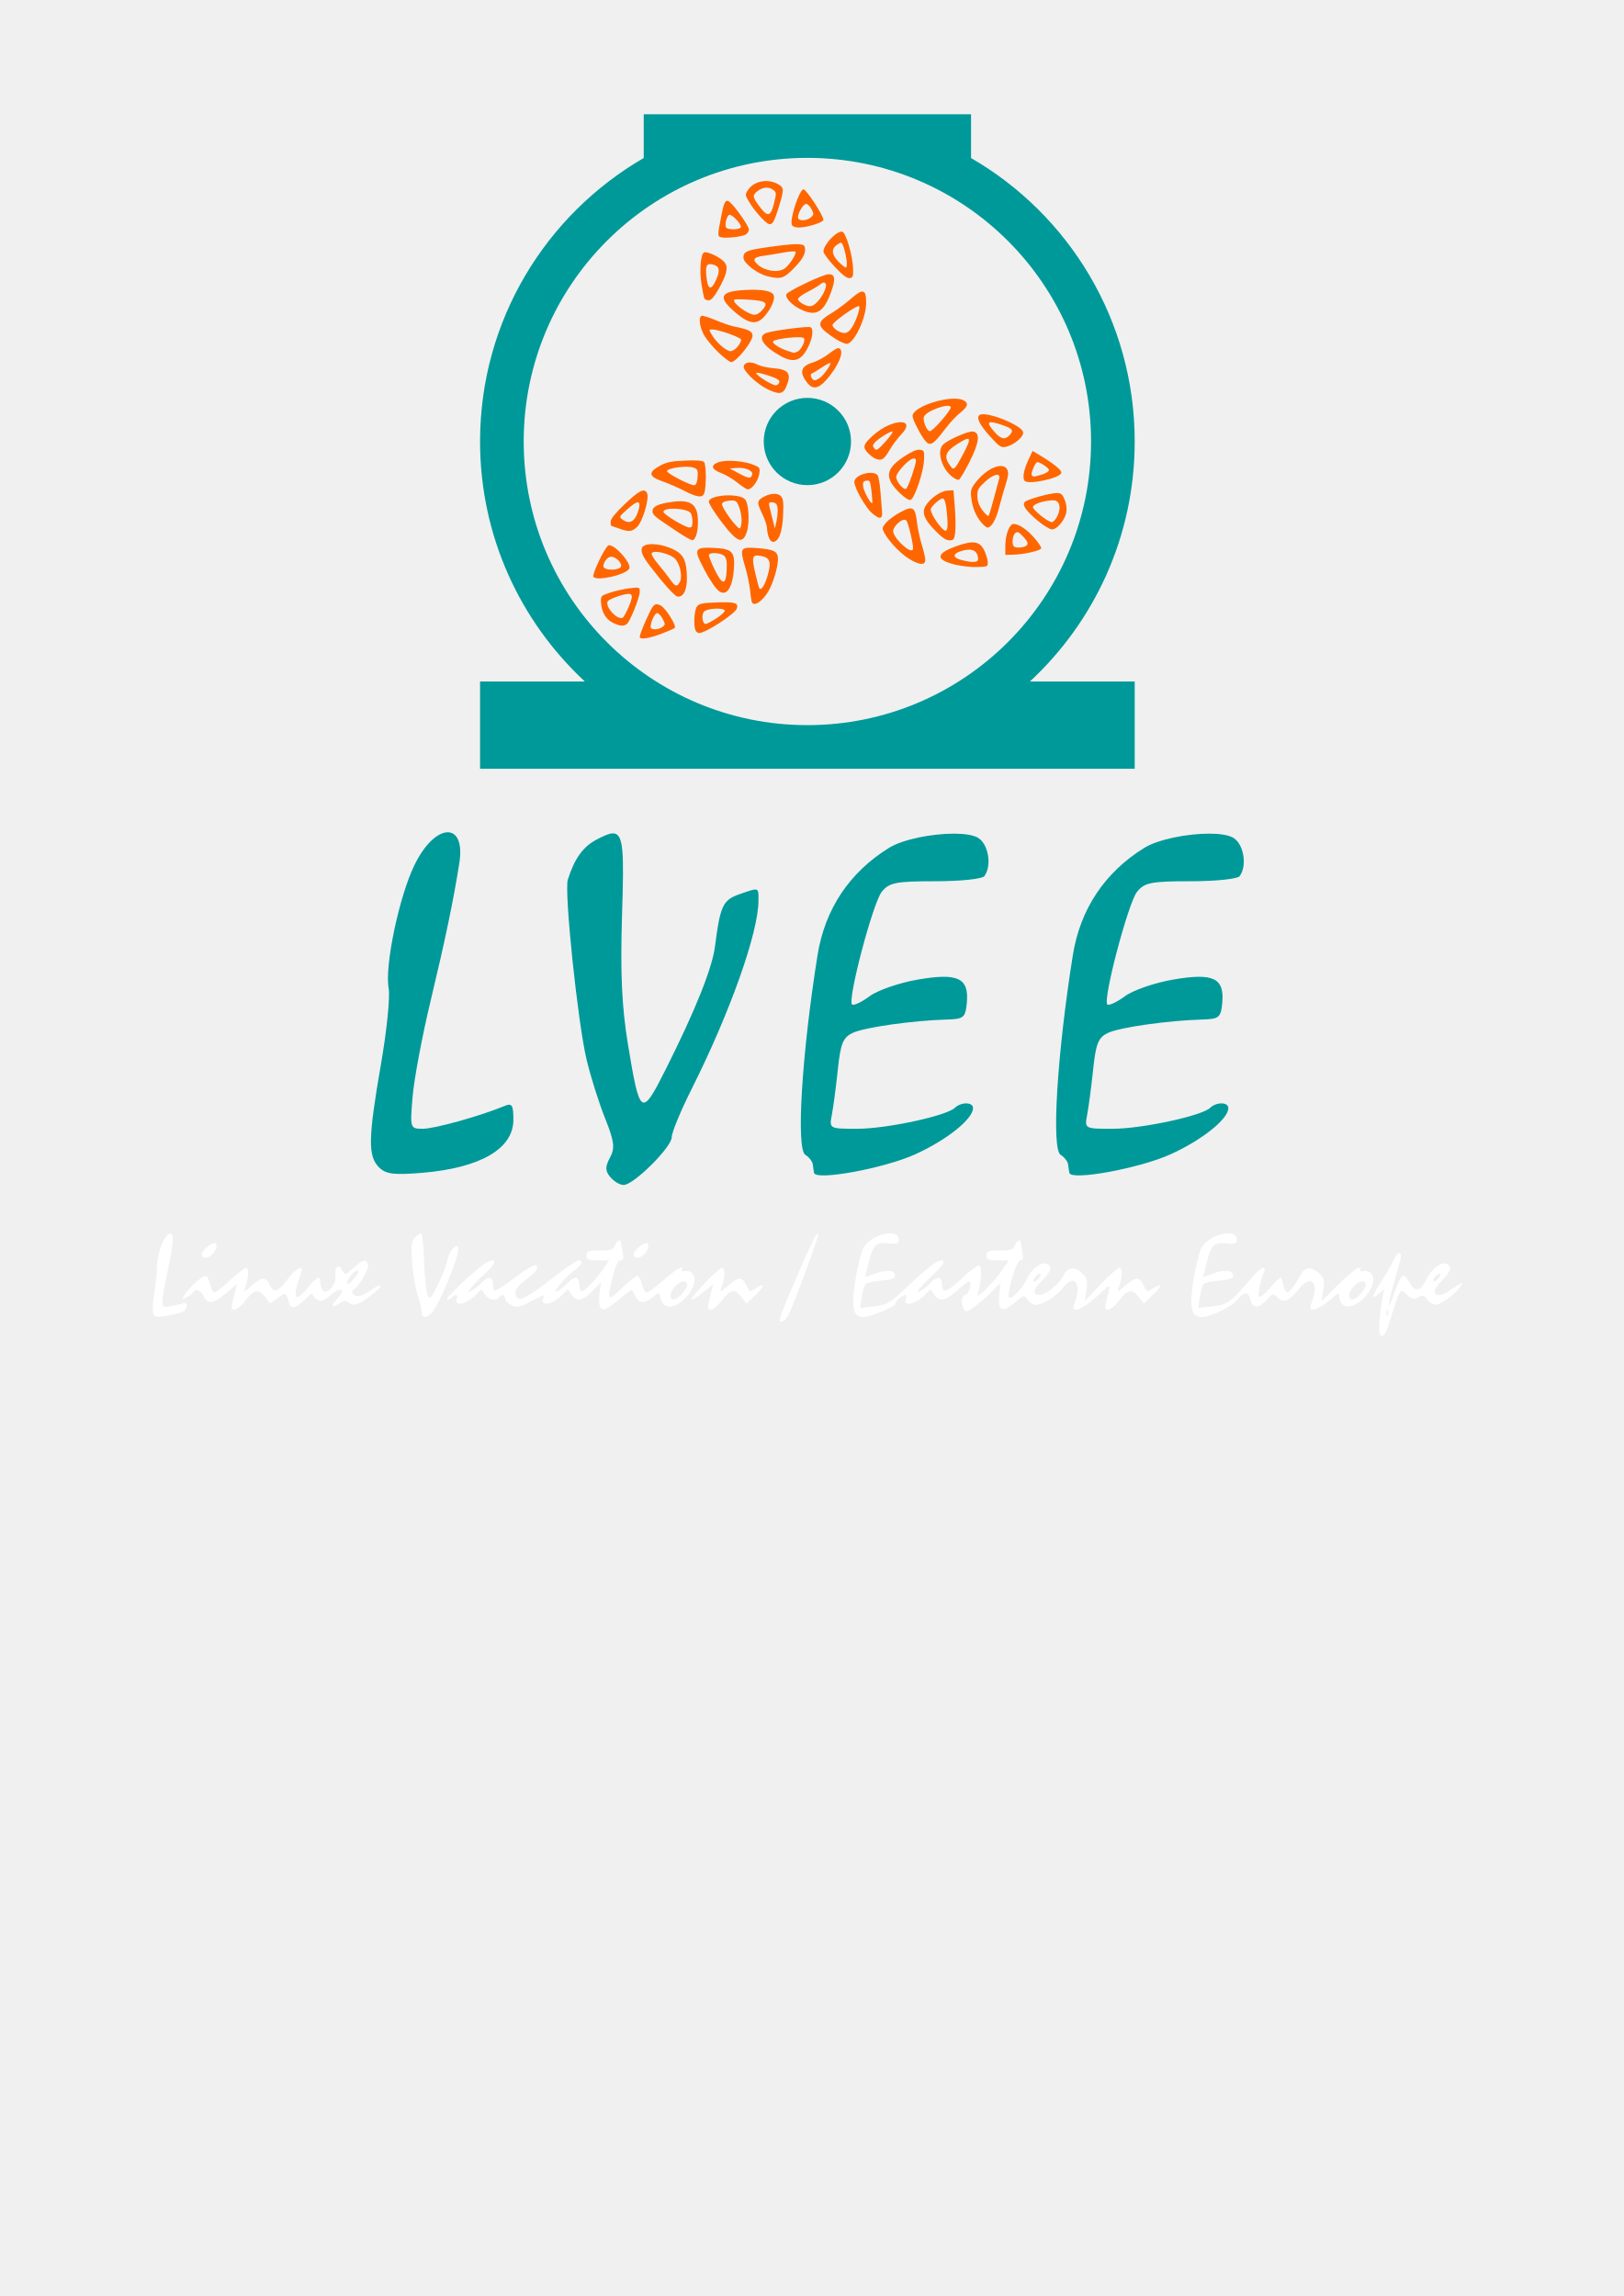
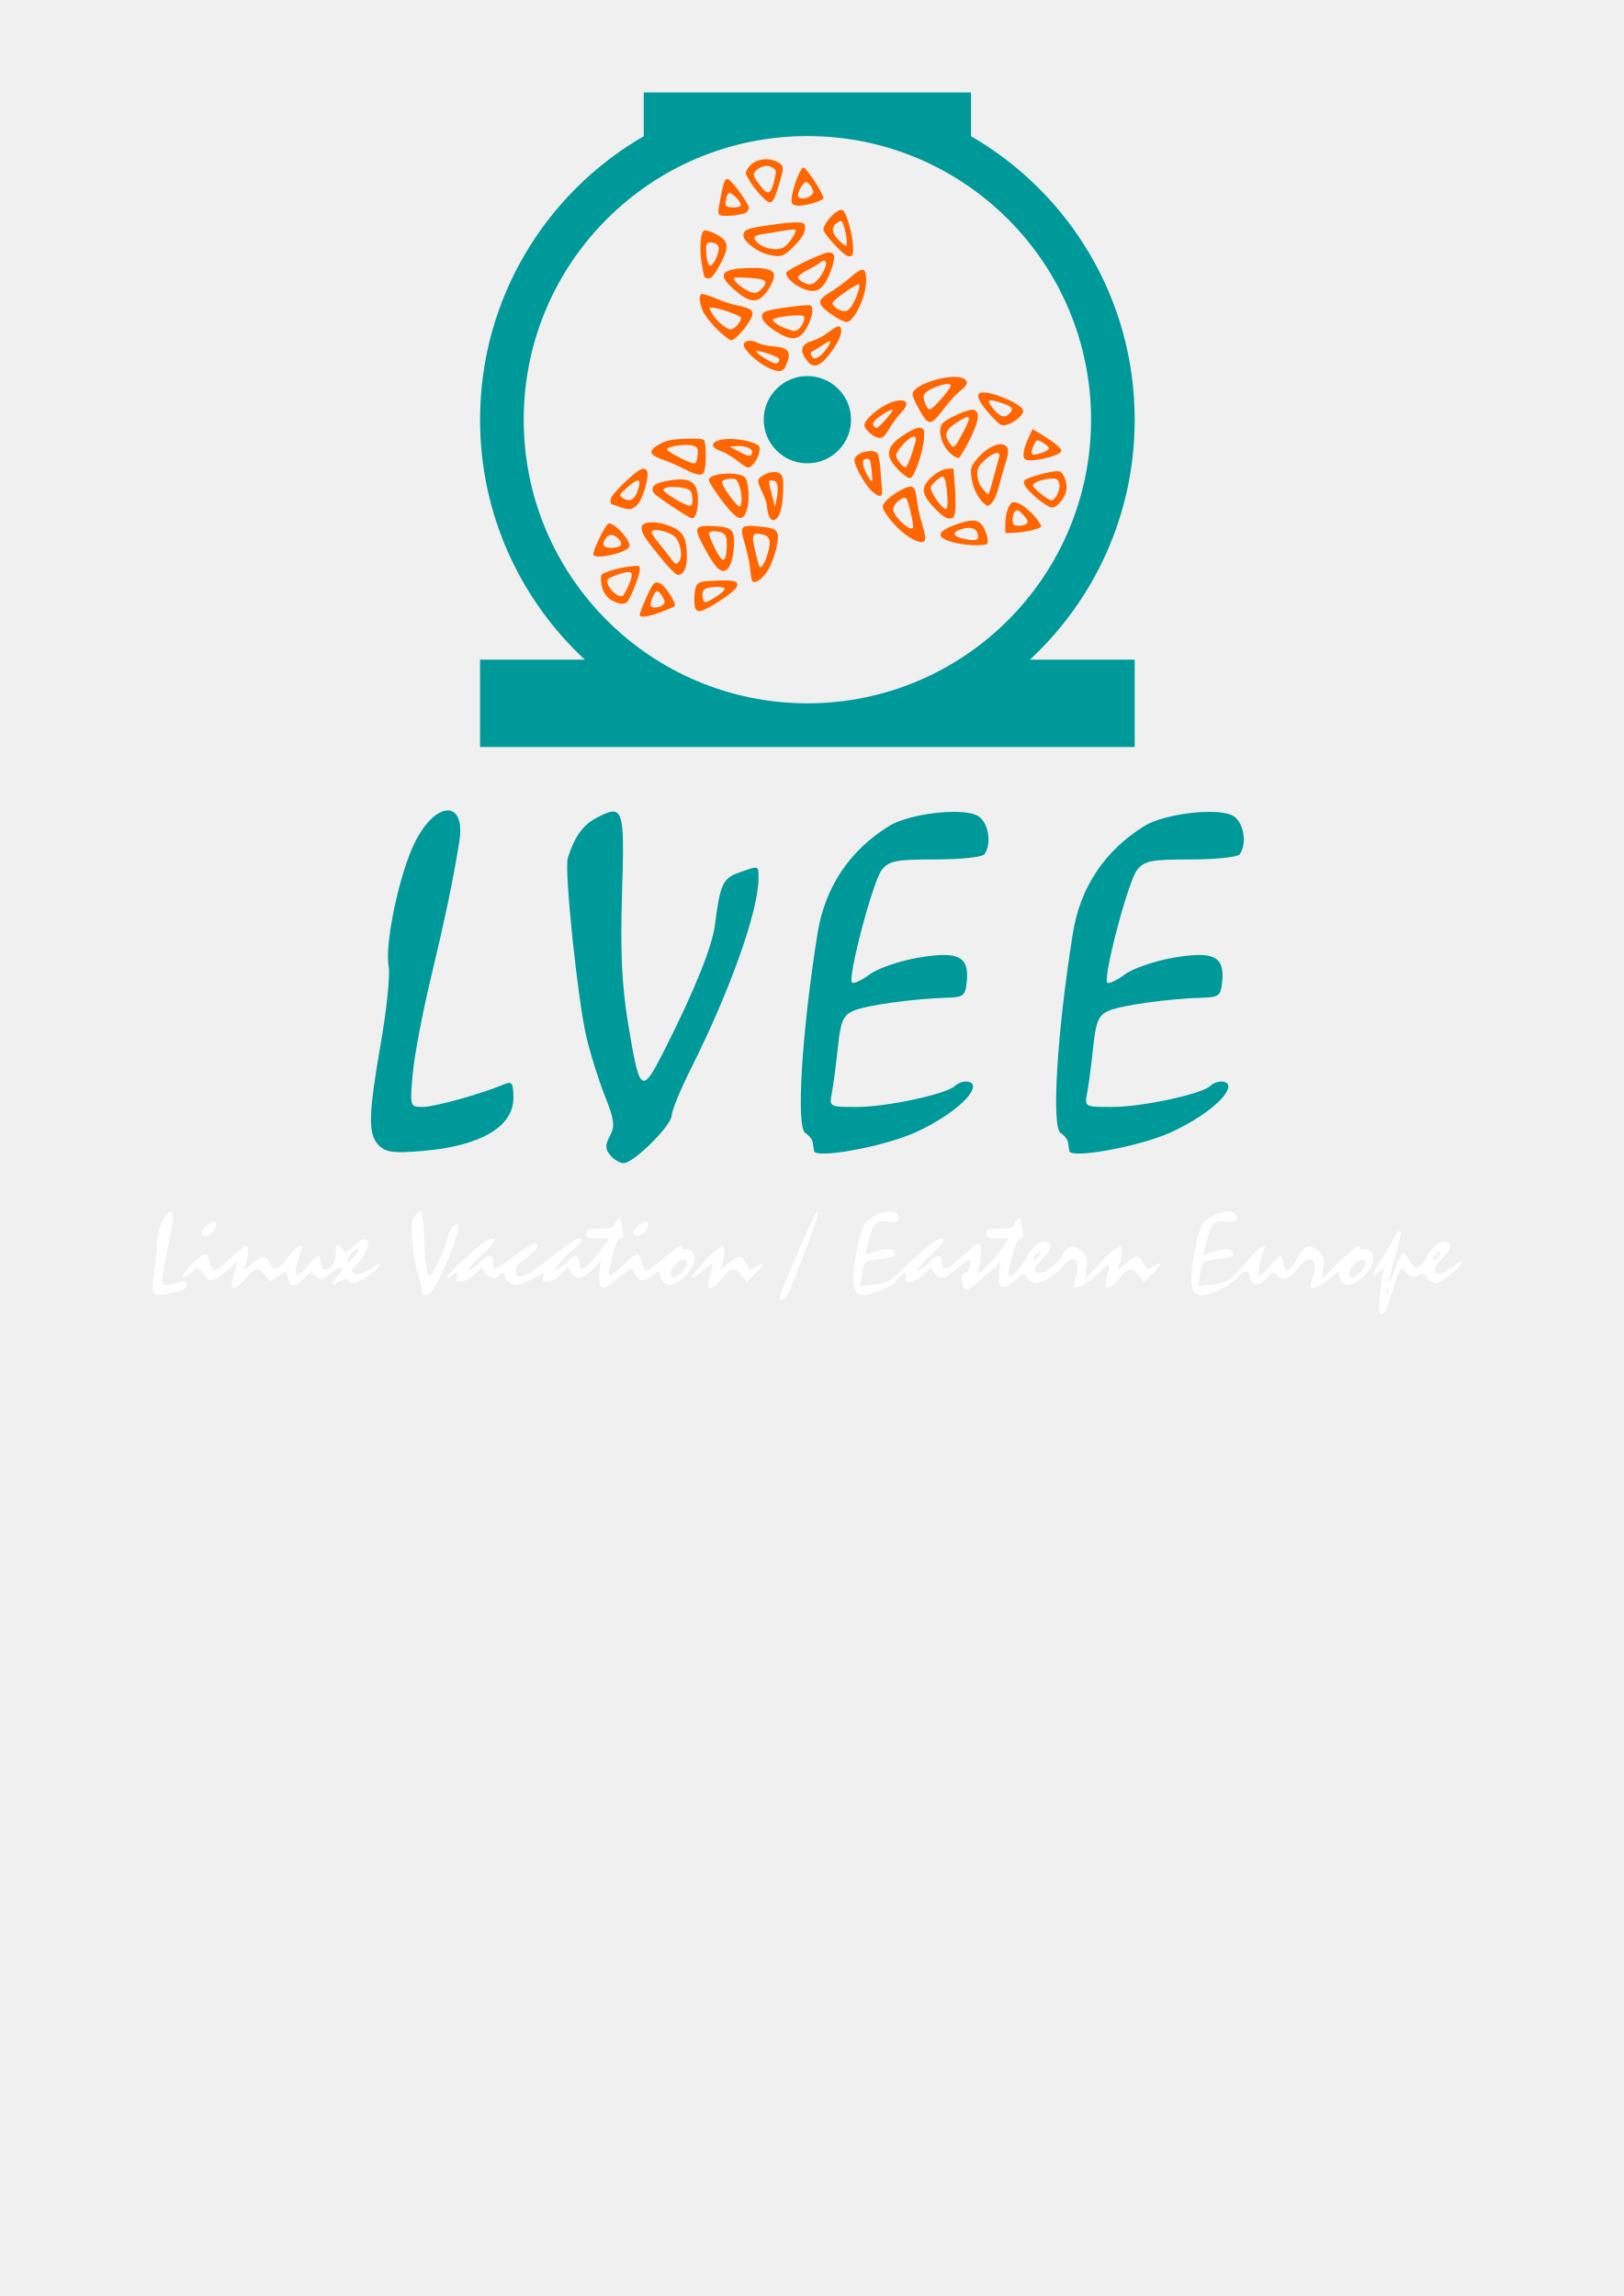
- <svg xmlns="http://www.w3.org/2000/svg" id="svg3904" width="744.094" height="1052.362" version="1.0">
+ <svg xmlns="http://www.w3.org/2000/svg" id="engine_black" width="744.094" height="1052.362" version="1.0">
  <defs id="defs3907">
    </defs>
-   <g id="g5805" transform="translate(20,-200)">
+   <g id="g5805" transform="translate(20,-210)">
    <path id="rect3820" d="m 275,252.362 0,20 0.125,0 c -44.9,25.919 -75.125,74.43 -75.125,130 0,43.465 18.491,82.605 48.031,110 l -48.031,0 0,40 300,0 0,-40 -48.031,0 C 481.509,484.967 500,445.828 500,402.362 c 0,-55.57 -30.225,-104.081 -75.125,-130 l 0.125,0 0,-20 -75,0 -75,0 z m 75,20 c 71.797,0 130,58.203 130,130 0,71.797 -58.203,130 -130,130 -71.797,0 -130,-58.203 -130,-130 0,-71.797 58.203,-130 130,-130 z" style="fill:#009999;fill-opacity:1;stroke:none" />
    <path id="path2468" d="m 273.178,491.912 c 0,-1.541 4.989,-12.934 6.19,-14.134 1,-1 1.666,-1.061 3.328,-0.304 2.246,1.023 7.483,9.353 6.499,10.337 -0.33,0.33 -3.139,1.555 -6.243,2.724 -5.738,2.16 -9.774,2.728 -9.774,1.377 z m 10.357,-4.523 c 1.418,-1.037 1.426,-1.26 0.138,-3.751 -0.753,-1.457 -1.886,-2.648 -2.517,-2.648 -1.099,0 -2.977,4.022 -2.977,6.376 0,1.443 3.394,1.458 5.356,0.024 z m 15.153,1.451 c -0.937,-2.442 -0.516,-9.185 0.676,-10.816 1,-1.368 2.43,-1.663 9.276,-1.91 8.199,-0.296 9.98,0.275 8.981,2.88 -0.962,2.507 -14.325,11.165 -17.232,11.165 -0.657,0 -1.422,-0.593 -1.7,-1.318 z m 9.665,-5.458 c 2.236,-1.435 3.919,-3.029 3.741,-3.542 -0.488,-1.405 -7.9,-1.051 -9.4,0.449 -1.392,1.392 -0.852,5.702 0.715,5.702 0.483,0 2.708,-1.174 4.944,-2.609 z m -47.512,2.048 c -3.223,-1.588 -5.145,-4.877 -5.4,-9.241 -0.179,-3.064 -0.109,-3.141 4.191,-4.568 2.406,-0.798 6.438,-1.694 8.96,-1.99 4.495,-0.528 4.586,-0.497 4.586,1.573 0,2.662 -4.567,13.998 -6.008,14.912 -1.592,1.01 -3.254,0.83 -6.329,-0.686 z m 7.254,-7.241 c 2.646,-6.201 1.903,-7.027 -4.504,-5.008 -2.626,0.828 -4.95,1.963 -5.165,2.522 -1.004,2.616 4.195,8.333 6.82,7.5 0.451,-0.143 1.733,-2.4 2.849,-5.015 z m 56.387,-2.409 c -0.176,-0.573 -0.53,-3.082 -0.787,-5.575 -0.257,-2.493 -1.274,-7.254 -2.261,-10.58 -2.512,-8.46 -2.169,-8.99 5.448,-8.414 7.888,0.597 9.642,1.518 9.642,5.068 0,3.592 -2.219,11.043 -4.38,14.708 -2.843,4.822 -6.877,7.345 -7.662,4.793 z m 7.39,-12.291 c 1.658,-5.908 0.986,-7.862 -2.976,-8.655 -4.131,-0.826 -4.547,0.285 -2.843,7.599 0.829,3.559 1.683,6.771 1.896,7.137 0.824,1.412 2.588,-1.321 3.923,-6.081 z m -49.328,1.857 c -7.302,-9.008 -8.532,-10.948 -8.532,-13.458 0,-3.385 8.283,-3.289 15.061,0.173 4.271,2.182 5.618,5.176 5.713,12.698 0.069,5.497 -1.444,8.729 -4.087,8.729 -0.961,0 -4.075,-3.109 -8.155,-8.142 z m 9.005,1.412 c 1.272,-2.378 0.215,-7.891 -2.009,-10.477 -1.99,-2.314 -9.386,-4.27 -10.8,-2.857 -0.489,0.489 0.614,2.449 2.934,5.214 2.044,2.437 4.558,5.65 5.586,7.14 2.18,3.159 3.02,3.351 4.289,0.979 z m 16.916,3.188 c -2.068,-2.313 -4.841,-6.903 -7.505,-12.424 -2.819,-5.844 -1.909,-6.803 6.071,-6.4 8.552,0.432 9.799,1.698 9.299,9.447 -0.627,9.728 -3.978,13.723 -7.866,9.377 z m 4.55,-8.663 c 0.184,-3.833 -0.09,-5.44 -1.101,-6.451 -1.602,-1.602 -7.059,-1.838 -7.07,-0.305 -0.004,0.573 1.215,3.557 2.709,6.631 3.496,7.193 5.12,7.23 5.462,0.125 z m -61.082,3.051 c -0.655,-1.06 4.809,-12.647 6.707,-14.222 2.083,-1.729 11.199,8.248 9.685,10.6 -1.85,2.873 -15.052,5.791 -16.392,3.623 z m 12.659,-4.727 c 0.587,-1.528 -2.397,-4.454 -4.541,-4.454 -1.557,0 -3.479,2.393 -3.515,4.376 -0.037,2.058 7.27,2.13 8.057,0.079 z m 153.199,-0.783 c -9.281,-2.276 -9.04,-5.125 0.726,-8.572 7.373,-2.603 10.353,-2.194 12.365,1.696 0.866,1.676 1.65,4.113 1.743,5.418 0.166,2.346 0.114,2.373 -4.833,2.528 -2.751,0.086 -7.25,-0.395 -10,-1.069 z m 10.416,-2.476 c 0,-4.122 -2.985,-5.436 -8.211,-3.614 -3.527,1.229 -3.313,2.904 0.501,3.917 4.92,1.307 7.71,1.197 7.71,-0.303 z m -31.745,-0.295 c -3.987,-2.504 -9.233,-8.052 -11.244,-11.889 -1.074,-2.05 -1.006,-2.433 0.816,-4.584 1.094,-1.291 4.053,-3.456 6.577,-4.811 5.737,-3.081 6.819,-2.42 7.619,4.654 0.316,2.794 1.297,7.382 2.179,10.196 0.882,2.814 1.609,5.961 1.615,6.992 0.015,2.64 -2.804,2.432 -7.563,-0.558 z m 1.91,-4.235 c 0.493,-1.203 -2.135,-12.545 -3.089,-13.337 -1.699,-1.41 -6.656,3.242 -5.921,5.558 1.227,3.865 8.161,9.852 9.011,7.779 z m 42.337,-1.694 c 0,-4.976 1.879,-9.975 3.75,-9.975 2.437,0 6.02,2.398 9.513,6.366 1.898,2.157 3.32,4.326 3.159,4.821 -0.351,1.08 -7.942,2.791 -12.879,2.903 l -3.542,0.08 0,-4.194 z m 9.873,-0.234 c 0.687,-0.828 0.299,-1.761 -1.591,-3.831 -2.049,-2.243 -2.72,-2.553 -3.723,-1.721 -1.242,1.03 -1.685,5.074 -0.668,6.09 0.967,0.967 5.037,0.601 5.983,-0.539 z m -118.224,-3.483 c -0.46,-1.209 -0.836,-3.114 -0.836,-4.232 0,-1.118 -0.938,-3.977 -2.084,-6.353 -2.559,-5.304 -2.582,-6.154 -0.208,-7.657 3.281,-2.078 6.922,-2.437 8.518,-0.841 1.185,1.185 1.379,2.664 1.127,8.587 -0.322,7.586 -1.809,11.949 -4.231,12.415 -0.943,0.182 -1.742,-0.49 -2.286,-1.919 z m 3.99,-13.342 c -0.181,-1.867 -0.718,-2.568 -2.118,-2.767 -2.106,-0.299 -2.168,-0.077 -1.118,4.017 0.411,1.604 1.026,4.042 1.366,5.418 l 0.618,2.5 0.747,-3.334 c 0.411,-1.834 0.638,-4.459 0.505,-5.834 z m -45.667,10.832 c -10.653,-7.063 -11.669,-7.894 -11.669,-9.544 0,-2.176 2.405,-3.363 8.63,-4.261 9.127,-1.315 12.208,1.009 12.208,9.209 0,4.758 -1.179,8.384 -2.688,8.269 -0.584,-0.045 -3.5,-1.698 -6.48,-3.673 z m 6.655,-4.789 c -0.007,-1.49 -0.336,-3.22 -0.732,-3.844 -1.511,-2.385 -12.641,-2.948 -12.557,-0.636 0.042,1.166 9.854,7.086 11.843,7.145 1.101,0.033 1.455,-0.62 1.446,-2.665 z m 17.888,5.635 c -4.048,-4.292 -10.373,-13.318 -10.373,-14.801 0,-3.109 13.601,-4.054 16.507,-1.147 1.79,1.79 2.298,10.764 0.854,15.095 -1.477,4.428 -3.396,4.663 -6.988,0.854 z m 4.629,-6.336 c 0,-1.821 -0.553,-4.635 -1.229,-6.254 -1.135,-2.717 -1.47,-2.922 -4.369,-2.682 -2.003,0.166 -3.226,0.719 -3.38,1.529 -0.302,1.6 7.208,11.812 8.225,11.183 0.414,-0.256 0.752,-1.955 0.752,-3.777 z m 88.633,4.706 c -4.958,-5.119 -6.118,-8.081 -4.37,-11.158 1.92,-3.379 6.972,-6.947 10.044,-7.092 l 2.795,-0.132 0.622,7.918 c 0.342,4.355 0.413,9.512 0.157,11.46 -0.413,3.153 -0.706,3.542 -2.658,3.542 -1.563,0 -3.458,-1.306 -6.589,-4.538 z m 5.732,-4.287 c -0.405,-7.011 -1.119,-10.345 -2.216,-10.345 -1.341,0 -5.466,3.785 -5.466,5.016 0,2.472 5.532,10.229 6.952,9.749 0.602,-0.203 0.877,-1.868 0.729,-4.42 z m -150.625,3.384 c -1.834,-0.661 -3.428,-1.207 -3.542,-1.214 -0.115,-0.007 -0.209,-0.856 -0.21,-1.888 -0.002,-1.249 2.078,-3.858 6.23,-7.815 6.802,-6.483 9.167,-7.694 10.427,-5.338 1.236,2.31 -2.031,13.327 -4.643,15.654 -2.429,2.165 -3.67,2.255 -8.262,0.601 z m 7.47,-4.812 c 0.692,-1.055 1.497,-3.118 1.79,-4.584 0.729,-3.647 -0.805,-3.442 -5.51,0.737 -3.602,3.199 -3.687,3.379 -2.133,4.549 2.327,1.751 4.408,1.502 5.852,-0.702 z m 184.517,1.284 c -5.438,-4.554 -7.3,-7.269 -5.928,-8.641 1.173,-1.173 11.574,-4.06 14.628,-4.06 1.921,0 2.587,0.56 3.628,3.052 0.787,1.884 1.077,4.108 0.758,5.81 -0.666,3.551 -4.254,7.811 -6.568,7.798 -0.991,-0.005 -3.924,-1.787 -6.517,-3.959 z m 9.01,-2.195 c 1.844,-3.868 0.989,-7.173 -1.856,-7.173 -4.282,0 -9.614,1.822 -9.35,3.195 0.303,1.572 6.961,6.807 8.658,6.807 0.659,0 1.806,-1.273 2.548,-2.829 z m -34.473,3.454 c -2.684,-2.935 -4.456,-7.018 -4.985,-11.486 -0.426,-3.597 -0.204,-4.472 1.797,-7.097 5.171,-6.779 12.629,-9.923 14.638,-6.169 0.707,1.322 0.545,2.887 -0.712,6.876 -0.895,2.841 -2.289,7.754 -3.097,10.918 -1.339,5.243 -3.468,8.833 -5.238,8.833 -0.379,0 -1.46,-0.844 -2.403,-1.875 z m 5.272,-11.25 c 1.049,-4.012 2.156,-8.139 2.461,-9.171 0.909,-3.078 -2.533,-2.348 -6.537,1.387 -3.055,2.85 -3.487,3.692 -3.409,6.657 0.061,2.315 0.813,4.343 2.364,6.377 1.251,1.64 2.486,2.772 2.744,2.513 0.258,-0.258 1.328,-3.752 2.376,-7.765 z m -55.823,6.449 c -3.012,-2.644 -8.036,-11.551 -8.036,-14.246 0,-3.282 8.479,-5.703 10.646,-3.04 0.466,0.573 1.063,4.042 1.326,7.71 0.263,3.667 0.584,7.757 0.713,9.087 0.327,3.371 -1.185,3.53 -4.649,0.489 z m -0.179,-9.949 c -0.521,-4.602 -0.763,-5.106 -2.343,-4.88 -1.396,0.199 -1.71,0.745 -1.511,2.622 0.232,2.183 3.546,8.278 4.165,7.659 0.148,-0.148 0.009,-2.579 -0.311,-5.401 z m 12.625,0.478 c -6.687,-6.687 -6.199,-10.716 1.96,-16.192 3.572,-2.398 6.053,-3.501 7.494,-3.334 2.017,0.234 2.145,0.515 2.015,4.418 -0.19,5.715 -4.43,18.257 -6.288,18.6 -0.818,0.151 -3.027,-1.338 -5.181,-3.492 z m 5.859,-7.648 c 2.294,-6.92 2.384,-7.877 0.748,-7.877 -1.921,0 -7.918,6.43 -7.918,8.49 0,1.991 3.173,5.872 4.452,5.446 0.439,-0.146 1.662,-2.873 2.718,-6.059 z m -104.272,6.944 c -2.751,-1.432 -7.251,-3.383 -10.002,-4.337 -6.355,-2.203 -6.689,-4.102 -1.25,-7.103 3.04,-1.678 5.223,-2.134 11.525,-2.411 5.256,-0.23 8.091,-0.024 8.752,0.637 1.024,1.025 1.134,11.11 0.155,14.195 -0.753,2.371 -3.249,2.104 -9.179,-0.982 z m 6.091,-6.287 c 0.226,-3.115 0.009,-3.632 -1.817,-4.326 -2.894,-1.1 -12.192,0.143 -12.192,1.631 0,1.064 10.894,6.656 12.502,6.418 0.837,-0.124 1.335,-1.355 1.507,-3.723 z m 18.294,2.581 c -2.072,-1.68 -5.402,-3.659 -7.401,-4.397 -4.72,-1.744 -5.15,-3.73 -1.097,-5.068 3.553,-1.172 11.688,-0.499 16.066,1.331 2.675,1.117 2.822,1.382 2.361,4.226 -0.501,3.089 -3.379,6.962 -5.173,6.962 -0.544,0 -2.685,-1.375 -4.757,-3.054 z m 6.723,-3.888 c 0.344,-1.774 -3.324,-3.226 -7.307,-2.891 l -2.964,0.249 4.167,2.251 c 4.527,2.445 5.691,2.52 6.103,0.391 z m 124.893,3.053 c -1.121,-1.121 -0.487,-4.974 1.531,-9.309 l 2.07,-4.447 3.131,1.888 c 6.665,4.019 10.267,6.957 10.031,8.183 -0.46,2.387 -14.889,5.559 -16.763,3.685 z m 7.891,-2.91 c 1.772,-0.531 3.222,-1.459 3.222,-2.062 0,-0.928 -3.99,-3.64 -5.355,-3.64 -0.843,0 -3.043,5.059 -2.548,5.859 0.629,1.018 0.777,1.013 4.681,-0.156 z m -41.252,0.909 c -4.785,-3.764 -7.005,-11.691 -4.091,-14.605 2.22,-2.22 11.589,-6.334 13.732,-6.03 3.455,0.49 2.938,4.988 -1.609,13.982 -2.19,4.332 -4.388,8 -4.883,8.149 -0.495,0.149 -1.912,-0.524 -3.149,-1.496 z m 4.839,-9.732 c 4.447,-8.375 4.069,-9.268 -2.234,-5.271 -5.909,3.747 -6.555,6.099 -2.935,10.674 1.193,1.507 1.882,0.787 5.169,-5.403 z m -39.963,1.502 c -0.917,-0.385 -2.543,-1.643 -3.614,-2.796 -2.327,-2.506 -1.811,-3.945 2.902,-8.083 8.723,-7.659 19.932,-7.796 12.564,-0.154 -1.626,1.687 -4.047,4.942 -5.379,7.234 -2.511,4.319 -3.646,4.985 -6.473,3.799 z m 7.889,-12.391 c -0.865,-0.326 -6.712,3.337 -8.212,5.145 -0.917,1.105 -0.931,1.605 -0.075,2.637 0.916,1.103 1.585,0.686 5.013,-3.126 2.176,-2.419 3.649,-4.515 3.274,-4.656 z m 44.732,2.245 c -4.893,-5.406 -6.52,-8.779 -4.761,-9.866 2.98,-1.842 19.441,4.739 19.901,7.956 0.297,2.08 -4.329,5.947 -7.99,6.679 -2.131,0.426 -2.931,-0.107 -7.15,-4.77 z m 9.009,-0.685 c 1.911,-2.112 1.277,-2.953 -3.436,-4.559 -6.864,-2.339 -7.715,-1.557 -3.515,3.227 2.918,3.323 4.819,3.688 6.951,1.332 z m -39.378,1.823 c -2.313,-3.283 -5.167,-9.101 -5.167,-10.533 0,-4.481 18.063,-10.001 23.392,-7.149 2.414,1.292 1.968,2.883 -1.6,5.709 -1.767,1.399 -4.841,4.713 -6.831,7.363 -5.826,7.759 -7.141,8.377 -9.795,4.611 z m 8.087,-8.448 c 2.337,-2.698 4.25,-5.373 4.25,-5.943 0,-2.586 -11.855,1.684 -12.368,4.456 -0.388,2.094 1.496,6.394 2.801,6.394 0.587,0 2.979,-2.208 5.317,-4.906 z m -79.882,-14.43 c -4.948,-2.449 -11.12,-8.418 -10.744,-10.39 0.383,-2.007 3.298,-2.365 6.359,-0.782 1.346,0.696 4.561,1.424 7.144,1.618 7.152,0.537 8.507,2.46 5.984,8.497 -1.456,3.484 -3.373,3.716 -8.743,1.058 z m 5.593,-3.207 c 0.174,-0.902 -1.332,-1.783 -5.2,-3.041 -2.994,-0.974 -5.444,-1.464 -5.444,-1.091 0,1.113 7.76,5.91 9.133,5.646 0.697,-0.134 1.377,-0.816 1.512,-1.514 z m 12.788,0.387 c -3.795,-4.824 -3.008,-7.705 2.552,-9.347 2.003,-0.591 5.292,-2.381 7.31,-3.978 2.017,-1.596 4.072,-2.77 4.566,-2.608 2.921,0.96 -0.012,8.267 -5.963,14.854 -3.451,3.82 -6.047,4.151 -8.464,1.078 z m 6.21,-2.659 c 1.889,-1.581 4.847,-5.985 4.352,-6.48 -0.171,-0.171 -1.983,0.797 -4.026,2.152 -2.043,1.355 -4.063,2.582 -4.489,2.726 -1.114,0.377 0.1,3.083 1.374,3.061 0.587,-0.01 1.842,-0.667 2.789,-1.459 z m -46.76,-11.128 c -2.484,-2.349 -5.462,-5.885 -6.618,-7.858 -2.093,-3.572 -2.781,-8.19 -1.352,-9.074 0.413,-0.255 3.32,0.619 6.46,1.943 3.14,1.324 7.022,2.662 8.626,2.975 6.52,1.27 8.335,2.174 8.335,4.152 0,2.864 -7.485,12.133 -9.799,12.133 -0.625,0 -3.169,-1.922 -5.652,-4.271 z m 8.745,-2.955 c 0.962,-1.224 1.623,-2.63 1.468,-3.126 -0.325,-1.039 -10.079,-4.5 -12.937,-4.591 -1.919,-0.061 -1.92,-0.057 -0.417,2.521 2.005,3.439 6.598,7.42 8.559,7.42 0.868,0 2.365,-1.001 3.327,-2.225 z m 19.208,4.239 c -7.882,-4.482 -10.42,-8.764 -6.156,-10.385 2.728,-1.037 18.71,-3.143 20.117,-2.65 1.505,0.526 1.249,4.234 -0.57,8.239 -3.305,7.279 -6.816,8.536 -13.391,4.797 z m 7.881,-1.699 c 1.888,-0.725 4.145,-5.293 3.121,-6.317 -1.116,-1.116 -13.688,0.289 -14.114,1.577 -0.331,1.001 3.408,3.304 7.274,4.479 1.149,0.35 2.152,0.668 2.229,0.707 0.077,0.039 0.747,-0.161 1.489,-0.446 z m 19.208,-5.051 c -1.375,-0.734 -3.927,-2.454 -5.67,-3.822 -4.285,-3.363 -3.875,-5.213 1.92,-8.661 2.521,-1.5 6.557,-4.455 8.968,-6.566 5.87,-5.14 7.289,-4.804 7.27,1.718 -0.021,7.114 -5.655,18.814 -9.005,18.7 -0.54,-0.018 -2.108,-0.634 -3.483,-1.368 z m 6.082,-6.308 c 2.01,-3.332 3.848,-8.893 3.164,-9.576 -0.756,-0.756 -12.164,7.287 -12.164,8.576 0,1.509 3.283,3.709 5.535,3.709 1.174,0 2.416,-0.971 3.464,-2.709 z m -52.511,-5.879 c -9.132,-7.444 -8.535,-10.321 2.297,-11.063 8.934,-0.612 14.043,0.36 14.385,2.736 0.316,2.199 -1.794,6.539 -4.677,9.622 -3.247,3.47 -6.603,3.108 -12.005,-1.295 z m 10.973,-1.571 c 3.355,-3.602 2.38,-4.559 -5.172,-5.077 -3.779,-0.259 -7.048,-0.295 -7.264,-0.079 -1.33,1.33 6.162,6.936 9.31,6.966 0.784,0.008 2.191,-0.807 3.126,-1.81 z m 17.731,-0.771 c -3.911,-1.936 -7.018,-5.292 -6.328,-6.835 0.647,-1.447 16.362,-8.954 19.162,-9.153 3.207,-0.229 3.522,2.214 1.116,8.648 -3.368,9.007 -6.865,10.847 -13.949,7.341 z m 8.257,-3.788 c 2.532,-2.883 4.26,-7.078 3.307,-8.03 -0.624,-0.624 -1.32,-0.501 -2.363,0.417 -0.813,0.716 -3.447,2.289 -5.854,3.495 -2.407,1.206 -4.376,2.702 -4.376,3.325 0,0.623 1.201,1.714 2.67,2.425 2.835,1.373 4.292,1.013 6.616,-1.633 z m -52.122,-0.977 c -0.235,-0.38 -0.847,-3.287 -1.359,-6.46 -1.047,-6.48 -0.426,-14.17 1.193,-14.791 1.467,-0.563 7.233,2.147 9.147,4.299 2.047,2.301 1.426,5.439 -2.449,12.368 -2.002,3.58 -3.457,5.276 -4.527,5.276 -0.867,0 -1.769,-0.311 -2.004,-0.691 z m 5.381,-8.815 c 1.866,-4.219 1.462,-6.128 -1.454,-6.86 -2.987,-0.75 -3.579,0.375 -3.025,5.742 0.611,5.917 2.183,6.31 4.48,1.118 z m 23.703,-1.444 c -4.819,-1.113 -11.252,-6.039 -11.252,-8.615 0,-2.681 1.5,-3.371 10.002,-4.605 13.101,-1.901 17.419,-2.023 17.999,-0.512 0.908,2.365 -0.411,5.34 -4.045,9.124 -5.406,5.63 -6.523,6.035 -12.703,4.608 z m 7.664,-3.635 c 2.163,-1.515 5.65,-6.968 4.921,-7.696 -0.288,-0.288 -2.862,-0.088 -5.721,0.443 -2.859,0.532 -6.979,1.205 -9.157,1.495 -4.218,0.563 -4.937,1.697 -2.483,3.917 3.402,3.079 9.404,3.967 12.44,1.841 z m 22.891,-0.824 c -2.824,-3.019 -5.132,-6.131 -5.129,-6.917 0.013,-3.283 6.431,-9.933 8.734,-9.049 1.607,0.617 4.575,10.707 4.817,16.373 0.174,4.09 0.008,4.611 -1.546,4.833 -1.241,0.177 -3.22,-1.331 -6.876,-5.24 z m 5.434,-3.194 c -0.271,-1.98 -0.891,-4.647 -1.378,-5.927 -0.831,-2.185 -0.998,-2.251 -2.745,-1.097 -2.913,1.925 -2.806,4.582 0.316,7.802 1.504,1.552 3.087,2.821 3.518,2.821 0.444,0 0.57,-1.56 0.29,-3.6 z m -57.531,-10.286 c -1.636,-0.464 -1.627,-0.768 0.34,-10.702 1.126,-5.69 1.927,-6.887 3.651,-5.457 2.561,2.125 8.799,11.055 8.799,12.595 0,0.855 -0.685,1.922 -1.523,2.37 -1.885,1.009 -9.188,1.783 -11.266,1.194 z m 9.08,-4.518 c 0.637,-1.031 -3.578,-5.767 -5.133,-5.767 -1.164,0 -2.397,4.509 -1.59,5.814 0.702,1.135 6.015,1.098 6.722,-0.047 z m 23.392,-1.231 c -1.012,-2.637 3.484,-16.204 5.37,-16.204 1.298,0 9.12,12.008 9.12,14.002 0,1.142 -7.624,3.501 -11.314,3.501 -1.655,0 -2.867,-0.496 -3.175,-1.299 z m 8.767,-3.386 c 1.359,-1.23 1.382,-1.566 0.253,-3.751 -0.682,-1.32 -1.784,-2.399 -2.448,-2.399 -1.292,0 -3.751,4.071 -3.751,6.21 0,1.742 4,1.702 5.946,-0.06 z m -22.611,0.352 c -1.91,-1.972 -4.42,-5.185 -5.577,-7.141 -2.017,-3.409 -2.046,-3.644 -0.701,-5.696 2.865,-4.373 9.638,-5.478 14.411,-2.351 2.221,1.455 2.15,2.544 -0.774,11.753 -2.345,7.386 -3.161,7.767 -7.358,3.434 z m 5.706,-6.845 c 1.122,-4.597 1.1,-4.992 -0.331,-6.038 -2.19,-1.601 -4.819,-1.384 -7.349,0.606 -2.454,1.931 -2.236,2.86 1.897,8.083 2.999,3.789 4.364,3.164 5.783,-2.65 z" style="fill:#ff6600;fill-opacity:1" />
    <path transform="matrix(1.11964,0,0,1.199614,194,222.7911)" d="m 157.193,149.691 c 0,9.208 -7.997,16.672 -17.863,16.672 -9.865,0 -17.863,-7.464 -17.863,-16.672 0,-9.208 7.997,-16.672 17.863,-16.672 9.865,0 17.863,7.464 17.863,16.672 z" id="path3842" style="fill:#009999;fill-opacity:1;stroke:none" />
    <path id="path2437" d="m 185.004,581.472 c -4.318,0.147 -10.236,5.131 -15.017,14.903 -7.082,14.475 -13.784,46.461 -11.877,56.643 0.724,3.865 -0.884,19.542 -3.54,34.831 -5.85,33.674 -6.006,42.072 -0.914,47.164 3.201,3.201 6.863,3.64 20.099,2.512 26.509,-2.258 41.512,-11.04 41.512,-24.267 0,-6.785 -0.614,-7.777 -4.054,-6.338 -10.853,4.539 -32.074,10.449 -37.4,10.449 -5.883,0 -5.938,-0.186 -4.739,-14.618 0.668,-8.044 4.365,-27.765 8.222,-43.853 6.784,-28.291 10.476,-46.105 13.19,-63.21 1.533,-9.662 -1.164,-14.364 -5.482,-14.218 z m 75.6,0.514 c -1.762,0.118 -4.067,1.21 -7.137,2.798 -6.245,3.23 -10.181,8.711 -13.247,18.386 -1.732,5.463 4.54,65.547 8.622,82.623 1.846,7.722 5.645,19.769 8.451,26.78 4.248,10.613 4.592,13.624 2.227,18.044 -2.248,4.201 -2.186,6.067 0.171,8.908 1.639,1.974 4.391,3.597 6.11,3.597 4.598,0 22.041,-17.354 22.041,-21.926 0,-2.158 4.091,-12.038 9.079,-21.983 17.762,-35.413 30.663,-71.872 30.663,-86.449 0,-6.226 0.455,-6.099 -8.85,-2.855 -7.435,2.592 -8.736,5.374 -11.077,23.868 -1.265,9.993 -8.983,29.298 -22.669,56.529 -11.031,21.949 -11.776,21.476 -17.244,-11.82 -2.807,-17.089 -3.507,-32.467 -2.684,-58.984 0.916,-29.504 0.831,-37.869 -4.454,-37.515 z m 156.682,0.114 c -10.076,-0.025 -23.476,2.562 -29.863,6.509 -18.157,11.221 -29.407,28.113 -32.775,49.22 -7.226,45.287 -9.89,88.82 -5.596,91.474 1.727,1.067 3.265,3.063 3.426,4.397 0.161,1.334 0.41,3.081 0.571,3.883 0.743,3.702 32.15,-2.062 46.365,-8.508 14.474,-6.563 26.494,-16.182 26.494,-21.184 0,-2.818 -5.412,-2.895 -8.337,-0.114 -3.886,3.694 -31.364,9.593 -44.709,9.593 -12.776,0 -12.872,-0.007 -11.648,-6.395 0.678,-3.539 1.921,-12.898 2.741,-20.784 1.245,-11.988 2.401,-14.764 6.966,-16.844 5.5,-2.506 27.48,-5.607 43.053,-6.053 7.614,-0.218 8.441,-0.882 9.079,-7.423 1.131,-11.594 -3.907,-14.061 -22.326,-10.906 -8.493,1.455 -18.469,4.884 -22.212,7.651 -3.739,2.765 -7.37,4.449 -8.051,3.769 -2.167,-2.167 9.579,-46.651 13.647,-51.675 3.412,-4.214 6.545,-4.796 24.61,-4.796 11.375,0 21.438,-1.054 22.383,-2.341 3.605,-4.907 1.806,-15.054 -3.14,-17.701 -2.233,-1.195 -6.097,-1.759 -10.678,-1.77 z m 116.998,0 c -10.076,-0.025 -23.476,2.562 -29.863,6.509 -18.157,11.221 -29.407,28.113 -32.775,49.22 -7.226,45.287 -9.89,88.82 -5.596,91.474 1.727,1.067 3.265,3.063 3.426,4.397 0.161,1.334 0.41,3.081 0.571,3.883 0.743,3.702 32.15,-2.062 46.365,-8.508 14.474,-6.563 26.494,-16.182 26.494,-21.184 0,-2.818 -5.412,-2.895 -8.337,-0.114 -3.886,3.694 -31.364,9.593 -44.709,9.593 -12.776,0 -12.872,-0.007 -11.648,-6.395 0.678,-3.539 1.921,-12.898 2.741,-20.784 1.245,-11.988 2.401,-14.764 6.966,-16.844 5.5,-2.506 27.48,-5.607 43.053,-6.053 7.614,-0.218 8.498,-0.882 9.136,-7.423 1.131,-11.594 -3.964,-14.061 -22.383,-10.906 -8.493,1.455 -18.469,4.884 -22.212,7.651 -3.739,2.765 -7.37,4.449 -8.051,3.769 -2.167,-2.167 9.579,-46.651 13.647,-51.675 3.412,-4.214 6.545,-4.796 24.61,-4.796 11.375,0 21.438,-1.054 22.383,-2.341 3.605,-4.907 1.806,-15.054 -3.14,-17.701 -2.233,-1.195 -6.097,-1.759 -10.678,-1.77 z" style="fill:#009999;fill-opacity:1" />
    <path style="fill:#ffffff;fill-opacity:1" d="m 612.357,811.515 c -0.765,-1.238 0.124,-12.479 1.425,-18.004 0.663,-2.817 0.656,-2.819 -1.773,-0.667 -4,3.545 -3.655,1.621 0.971,-5.415 2.397,-3.645 4.965,-8.093 5.707,-9.885 1.372,-3.312 3.356,-4.417 3.313,-1.845 -0.013,0.777 -1.285,5.713 -2.827,10.968 -3.45,11.758 -3.566,15.715 -0.17,5.801 1.368,-3.994 3.087,-7.462 3.819,-7.706 0.732,-0.244 2.154,1.147 3.159,3.091 2.356,4.557 5.057,4.062 7.628,-1.398 2.218,-4.711 6.752,-8.231 9.328,-7.242 2.77,1.063 1.973,3.748 -2.36,7.957 -5.795,5.628 -2.811,8.898 3.89,4.263 5.302,-3.667 6.218,-4.063 5.124,-2.211 -1.902,3.219 -9.224,8.811 -11.537,8.811 -1.282,0 -3.075,-1.062 -3.984,-2.359 -1.403,-2.003 -2.027,-2.159 -4.129,-1.034 -2.086,1.116 -2.89,0.937 -5.1,-1.14 -2.507,-2.355 -2.673,-2.372 -3.729,-0.38 -0.608,1.147 -2.193,5.754 -3.524,10.239 -2.456,8.277 -3.832,10.422 -5.233,8.155 z m 3.566,-10.913 c -0.376,-0.376 -0.643,0.292 -0.594,1.484 0.054,1.317 0.322,1.585 0.683,0.683 0.327,-0.816 0.287,-1.792 -0.089,-2.168 z m 24.197,-16.416 c 0,-0.631 -0.75,-0.508 -1.696,0.277 -0.933,0.774 -1.696,1.917 -1.696,2.539 0,0.631 0.75,0.508 1.696,-0.277 0.933,-0.774 1.696,-1.917 1.696,-2.539 z m -302.556,19.628 c 1.89,-5.954 15.261,-36.711 16.45,-37.839 1.067,-1.012 1.189,-0.672 0.547,1.524 -2.077,7.1 -12.161,33.625 -13.65,35.906 -2.018,3.091 -4.285,3.368 -3.346,0.409 z M 50.204,802.008 c -0.406,-1.059 -0.187,-5.313 0.488,-9.452 0.675,-4.14 1.221,-9.121 1.213,-11.069 -0.031,-8.016 4.385,-18.056 6.866,-15.614 0.87,0.856 0.407,5.188 -1.62,15.14 -3.807,18.694 -3.815,18.588 1.199,17.647 2.221,-0.417 4.766,-1.037 5.654,-1.378 0.972,-0.373 1.616,0.078 1.616,1.13 0,2.588 -2.303,3.625 -11.015,4.96 -2.753,0.422 -3.848,0.083 -4.403,-1.364 z m 122.967,-0.864 c 0.049,-1.399 -0.728,-4.737 -1.726,-7.416 -0.998,-2.679 -2.13,-9.317 -2.516,-14.751 -0.597,-8.416 -0.415,-10.165 1.229,-11.809 1.061,-1.061 2.34,-1.93 2.841,-1.93 0.501,0 1.127,5.98 1.392,13.288 0.265,7.308 1.003,14.214 1.642,15.346 0.996,1.765 1.682,1 4.819,-5.372 2.012,-4.087 3.95,-9.23 4.307,-11.431 0.628,-3.867 4.871,-8.063 4.857,-4.802 -0.021,4.828 -8.427,25.138 -12.187,29.443 -2.41,2.76 -4.762,2.474 -4.657,-0.565 z m 199.151,1.187 c -0.746,-0.746 -1.339,-3.418 -1.318,-5.937 0.062,-7.192 3.009,-21.98 4.979,-24.987 3.894,-5.943 15.903,-8.466 15.903,-3.342 0,1.871 -0.632,2.199 -3.654,1.896 -7.424,-0.743 -8.088,5.5e-4 -11.081,12.417 l -0.724,3.004 4.98,-1.791 c 5.262,-1.892 8.783,-1.387 8.783,1.261 0,1.114 -1.878,1.748 -6.26,2.111 -3.443,0.286 -6.713,0.985 -7.268,1.554 -0.554,0.569 -1.335,3.272 -1.736,6.006 l -0.728,4.971 6.46,-0.759 c 6.162,-0.724 6.904,-1.18 16.106,-9.89 5.306,-5.022 10.834,-9.672 12.284,-10.333 4.808,-2.191 4.367,0.384 -0.887,5.181 -2.849,2.601 -5.895,5.702 -6.769,6.892 -1.465,1.994 -1.411,2.069 0.684,0.953 1.251,-0.666 3.238,-2.276 4.416,-3.578 2.877,-3.179 5.184,-3.004 5.184,0.394 0,4.73 1.87,4.269 8.834,-2.179 3.705,-3.43 7.369,-6.236 8.142,-6.236 1.497,0 1.093,8.586 -0.611,13.005 -1.249,3.238 6.709,-4.373 10.939,-10.461 l 3.339,-4.806 -5.143,0 c -4.389,0 -5.143,-0.332 -5.143,-2.262 0,-1.984 0.754,-2.262 6.144,-2.262 5.151,0 6.26,-0.366 6.862,-2.262 0.709,-2.235 2.827,-3.188 2.827,-1.272 0,0.544 0.318,2.58 0.707,4.524 0.541,2.704 0.308,3.534 -0.993,3.534 -1.619,0 -5.368,11.566 -5.368,16.559 0,2.795 6.486,-3.533 8.48,-8.272 1.734,-4.123 6.539,-7.71 9.04,-6.75 2.77,1.063 1.973,3.748 -2.36,7.957 -4.008,3.893 -4.31,6.339 -0.781,6.339 2.649,0 9.035,-5.213 10.738,-8.767 1.942,-4.051 4.963,-4.494 8.432,-1.235 2.461,2.312 2.725,3.281 2.11,7.736 l -0.703,5.093 7.201,-7.634 c 3.961,-4.198 7.856,-7.634 8.657,-7.634 1.553,0 1.256,5.372 -0.532,9.613 -0.708,1.679 0.15,1.299 3.327,-1.472 4.827,-4.212 6.259,-4.189 8.365,0.131 1.419,2.91 1.568,2.951 4.276,1.177 4.362,-2.858 4.257,-1.221 -0.196,3.069 l -4.029,3.881 -2.534,-3.153 c -3.032,-3.773 -5.019,-3.313 -9.164,2.121 -3.434,4.502 -6.807,5.26 -5.85,1.315 2.503,-10.322 2.853,-9.9 -3.393,-4.097 -5.222,4.852 -10.013,7.555 -11.232,6.336 -0.282,-0.282 0.011,-1.888 0.651,-3.57 3.092,-8.134 -0.459,-12.609 -5.199,-6.552 -3.285,4.197 -9.432,8.165 -12.651,8.165 -1.291,0 -3.083,-1.051 -3.983,-2.336 -1.624,-2.318 -1.668,-2.309 -5.722,1.251 -5.675,4.983 -7.926,3.951 -7.228,-3.315 l 0.528,-5.494 -3.695,3.695 c -2.032,2.032 -5.554,5.113 -7.827,6.847 -3.406,2.598 -4.312,2.867 -5.155,1.535 -1.572,-2.484 -1.253,-6.706 0.507,-6.706 1.527,0 3.204,-5.032 2.059,-6.178 -0.317,-0.317 -2.777,1.452 -5.467,3.932 -5.508,5.077 -8.439,5.637 -10.811,2.066 l -1.622,-2.443 -2.192,2.289 c -4.529,4.73 -10.666,6.024 -9.09,1.916 0.334,-0.87 0.241,-1.566 -0.206,-1.546 -1.418,0.063 -4.771,2.995 -4.771,4.173 0,1.253 -11.517,5.97 -14.576,5.97 -1.064,0 -2.546,-0.611 -3.292,-1.357 z m 84.591,-18.145 c 0,-0.631 -0.75,-0.508 -1.696,0.277 -0.933,0.774 -1.696,1.917 -1.696,2.539 0,0.631 0.75,0.508 1.696,-0.277 0.933,-0.774 1.696,-1.917 1.696,-2.539 z m 70.342,18.145 c -0.746,-0.746 -1.339,-3.418 -1.318,-5.937 0.062,-7.192 3.009,-21.98 4.979,-24.987 3.894,-5.943 15.903,-8.466 15.903,-3.342 0,1.871 -0.632,2.199 -3.654,1.896 -7.424,-0.743 -8.088,5.5e-4 -11.081,12.417 l -0.724,3.004 4.98,-1.791 c 5.262,-1.892 8.783,-1.387 8.783,1.261 0,1.114 -1.878,1.748 -6.26,2.111 -3.443,0.286 -6.713,0.985 -7.268,1.554 -0.554,0.569 -1.335,3.272 -1.736,6.006 l -0.728,4.971 6.582,-0.739 c 6.911,-0.776 8.145,-1.701 18.748,-14.052 3.39,-3.949 6.129,-4.896 4.784,-1.654 -1.811,4.363 -3.062,10.588 -2.281,11.35 0.455,0.444 2.699,-1.355 4.985,-3.999 2.286,-2.643 4.461,-4.806 4.833,-4.806 0.372,0 0.981,1.527 1.355,3.393 0.373,1.866 1.166,3.393 1.761,3.393 1.024,0 3.672,-3.486 6.446,-8.487 1.813,-3.267 4.763,-3.409 7.983,-0.384 2.472,2.322 2.724,3.26 2.077,7.736 l -0.736,5.093 7.746,-7.634 c 4.261,-4.198 8.4,-7.634 9.198,-7.634 0.799,0 1.167,0.461 0.818,1.025 -0.349,0.564 0.293,0.783 1.426,0.487 1.133,-0.296 2.717,0.254 3.521,1.222 4.422,5.328 -7.749,18.528 -13.036,14.14 -0.874,-0.725 -1.588,-2.326 -1.588,-3.559 0,-2.006 -0.406,-1.884 -3.884,1.17 -3.798,3.334 -8.217,5.456 -9.238,4.435 -0.282,-0.282 0.011,-1.888 0.651,-3.57 3.291,-8.655 -0.414,-12.415 -5.797,-5.884 -4.896,5.939 -7.188,6.92 -9.879,4.229 -2.165,-2.165 -2.222,-2.152 -5.185,1.174 -3.458,3.881 -6.432,3.845 -7.361,-0.09 -0.94,-3.98 -2.745,-4.023 -6.009,-0.144 -2.793,3.32 -12.398,7.982 -16.443,7.982 -1.097,0 -2.604,-0.611 -3.351,-1.357 z m 77.061,-10.238 c 1.789,-2.398 2.014,-3.421 0.983,-4.452 -1.707,-1.707 -7.023,2.947 -7.023,6.149 0,3.023 3.188,2.127 6.04,-1.697 z m -517.967,5.658 c 0.339,-1.399 0.986,-4.055 1.438,-5.9 l 0.821,-3.356 -4.911,4.204 c -5.744,4.917 -8.58,5.293 -10.365,1.377 -1.32,-2.897 -3.641,-3.706 -4.88,-1.702 -0.382,0.619 -1.723,1.675 -2.98,2.347 -2.014,1.078 -2.151,0.978 -1.161,-0.842 1.896,-3.484 8.962,-9.712 10.172,-8.964 0.628,0.388 1.476,2.226 1.884,4.085 0.408,1.859 1.289,3.38 1.957,3.38 0.668,0 3.905,-2.545 7.193,-5.655 3.288,-3.11 6.574,-5.654 7.301,-5.654 1.418,0 1.031,5.589 -0.665,9.613 -0.708,1.679 0.15,1.299 3.327,-1.472 4.825,-4.209 6.259,-4.189 8.36,0.12 1.74,3.569 3.674,2.803 8.148,-3.231 2.58,-3.479 5.443,-5.618 6.331,-4.73 0.194,0.194 -0.365,2.369 -1.243,4.833 -3.318,9.315 -1.579,10.976 4.095,3.915 3.947,-4.911 5.509,-5.629 5.536,-2.545 0.009,1.089 0.492,2.729 1.071,3.646 1.776,2.809 6.56,-2.518 5.956,-6.633 -0.589,-4.015 1.444,-5.54 3.147,-2.36 1.237,2.312 1.32,2.294 5.185,-1.099 4.489,-3.941 5.58,-4.202 6.587,-1.576 0.655,1.706 -3.849,9.723 -6.319,11.249 -1.519,0.939 -1.089,2.413 0.929,3.187 1.126,0.432 3.614,-0.488 6.24,-2.309 6.338,-4.392 6.571,-2.514 0.284,2.287 -5.522,4.216 -8.194,4.95 -10.311,2.833 -0.894,-0.894 -2.052,-0.702 -4.184,0.696 -3.553,2.328 -3.847,1.078 -0.568,-2.413 3.922,-4.174 1.357,-5.5 -3.089,-1.597 -3.201,2.811 -4.326,3.225 -6.13,2.26 -1.215,-0.65 -2.212,-1.801 -2.214,-2.556 -0.003,-0.756 -1.555,0.28 -3.45,2.302 -3.564,3.803 -6.483,4.718 -7.215,2.262 -1.728,-5.797 -1.474,-5.658 -5.247,-2.874 l -3.513,2.591 -2.519,-3.153 c -3.015,-3.774 -5.004,-3.313 -9.148,2.121 -3.434,4.502 -6.807,5.26 -5.85,1.315 z m 57.934,-15.296 c -0.991,-0.991 -5.157,3.318 -5.118,5.294 0.025,1.287 0.853,0.875 2.885,-1.437 1.567,-1.782 2.572,-3.518 2.233,-3.857 z m 110.586,16.091 c -0.369,-0.963 -0.397,-3.794 -0.062,-6.293 l 0.609,-4.542 -3.915,4.031 c -4.482,4.615 -7.353,5.086 -9.675,1.588 l -1.622,-2.443 -2.192,2.289 c -4.587,4.791 -10.662,6.014 -9.053,1.822 0.354,-0.922 0.261,-1.495 -0.206,-1.273 -0.467,0.222 -3.245,1.628 -6.174,3.124 -4.492,2.295 -5.775,2.516 -8.199,1.412 -1.581,-0.72 -2.874,-2.084 -2.874,-3.03 0,-1.94 -1.765,-2.308 -2.827,-0.59 -1.208,1.954 -4.746,1.233 -6.435,-1.312 l -1.622,-2.443 -2.192,2.289 c -4.529,4.73 -10.666,6.024 -9.09,1.916 0.741,-1.931 -0.646,-2.068 -2.47,-0.244 -0.736,0.736 -1.62,1.056 -1.965,0.711 -0.813,-0.813 15.068,-15.55 18.406,-17.08 4.729,-2.168 4.238,0.454 -0.975,5.214 -2.849,2.601 -5.895,5.702 -6.769,6.892 -1.465,1.994 -1.411,2.069 0.684,0.953 1.251,-0.666 3.238,-2.276 4.416,-3.578 2.832,-3.129 5.184,-3.006 5.184,0.272 0,1.451 0.308,2.947 0.684,3.323 0.376,0.376 4.317,-2.083 8.756,-5.466 7.484,-5.702 10.941,-7.384 10.898,-5.302 -0.03,1.486 -1.565,3.144 -5.975,6.456 -2.973,2.233 -4.192,3.953 -3.958,5.583 0.627,4.367 3.936,3.091 15.677,-6.049 6.43,-5.005 12.352,-9.1 13.16,-9.1 2.586,0 1.584,2.06 -2.529,5.197 -2.199,1.678 -5.075,4.561 -6.39,6.408 -2.213,3.108 -2.23,3.272 -0.229,2.201 1.189,-0.636 3.126,-2.222 4.304,-3.524 2.877,-3.179 5.184,-3.004 5.184,0.394 0,1.518 0.428,3.025 0.952,3.349 1.064,0.657 6.411,-4.74 10.255,-10.35 l 2.518,-3.675 -5.166,0 c -4.412,0 -5.166,-0.33 -5.166,-2.262 0,-1.984 0.754,-2.262 6.144,-2.262 5.151,0 6.26,-0.366 6.862,-2.262 0.709,-2.235 2.827,-3.188 2.827,-1.272 0,0.544 0.318,2.58 0.707,4.524 0.541,2.704 0.308,3.534 -0.993,3.534 -1.148,0 -2.296,2.371 -3.534,7.301 -2.911,11.588 -2.569,12.008 4.276,5.248 3.36,-3.318 6.629,-5.713 7.264,-5.32 0.635,0.392 1.488,2.234 1.897,4.093 0.408,1.859 1.364,3.38 2.123,3.38 0.759,0 4.236,-2.545 7.725,-5.655 5.614,-5.004 10.077,-7.49 8.309,-4.629 -0.349,0.564 0.293,0.783 1.426,0.487 1.133,-0.296 2.717,0.254 3.521,1.222 4.377,5.274 -7.738,18.537 -12.968,14.196 -0.836,-0.694 -1.678,-2.293 -1.871,-3.554 -0.35,-2.287 -0.358,-2.287 -3.356,0.082 -3.869,3.057 -6.199,3.006 -7.851,-0.17 -0.728,-1.399 -1.507,-2.754 -1.73,-3.01 -0.223,-0.256 -2.917,1.653 -5.987,4.241 -6.043,5.096 -7.708,5.658 -8.745,2.956 z m 38.448,-6.452 c 1.789,-2.398 2.014,-3.421 0.983,-4.452 -1.707,-1.707 -7.023,2.947 -7.023,6.149 0,3.023 3.188,2.127 6.04,-1.697 z m 11.295,5.658 c 0.339,-1.399 0.98,-4.03 1.424,-5.845 l 0.807,-3.3 -4.694,3.772 c -2.581,2.074 -4.92,3.546 -5.196,3.269 -0.816,-0.816 12.387,-14.577 13.986,-14.577 1.562,0 1.271,5.358 -0.523,9.613 -0.708,1.679 0.15,1.299 3.327,-1.472 4.827,-4.212 6.259,-4.189 8.365,0.131 1.419,2.91 1.568,2.951 4.276,1.177 4.362,-2.858 4.257,-1.221 -0.196,3.069 l -4.029,3.881 -2.534,-3.153 c -3.032,-3.773 -5.019,-3.313 -9.164,2.121 -3.434,4.502 -6.807,5.26 -5.85,1.315 z M 72.407,774.915 c 0,-1.574 4.102,-5.153 5.906,-5.153 1.521,0 0.956,3.155 -0.898,5.008 -2.225,2.225 -5.008,2.306 -5.008,0.145 z m 197.908,0 c 0,-1.574 4.102,-5.153 5.906,-5.153 1.521,0 0.956,3.155 -0.898,5.008 -2.225,2.225 -5.008,2.306 -5.008,0.145 z" id="path2513" />
  </g>
</svg>
